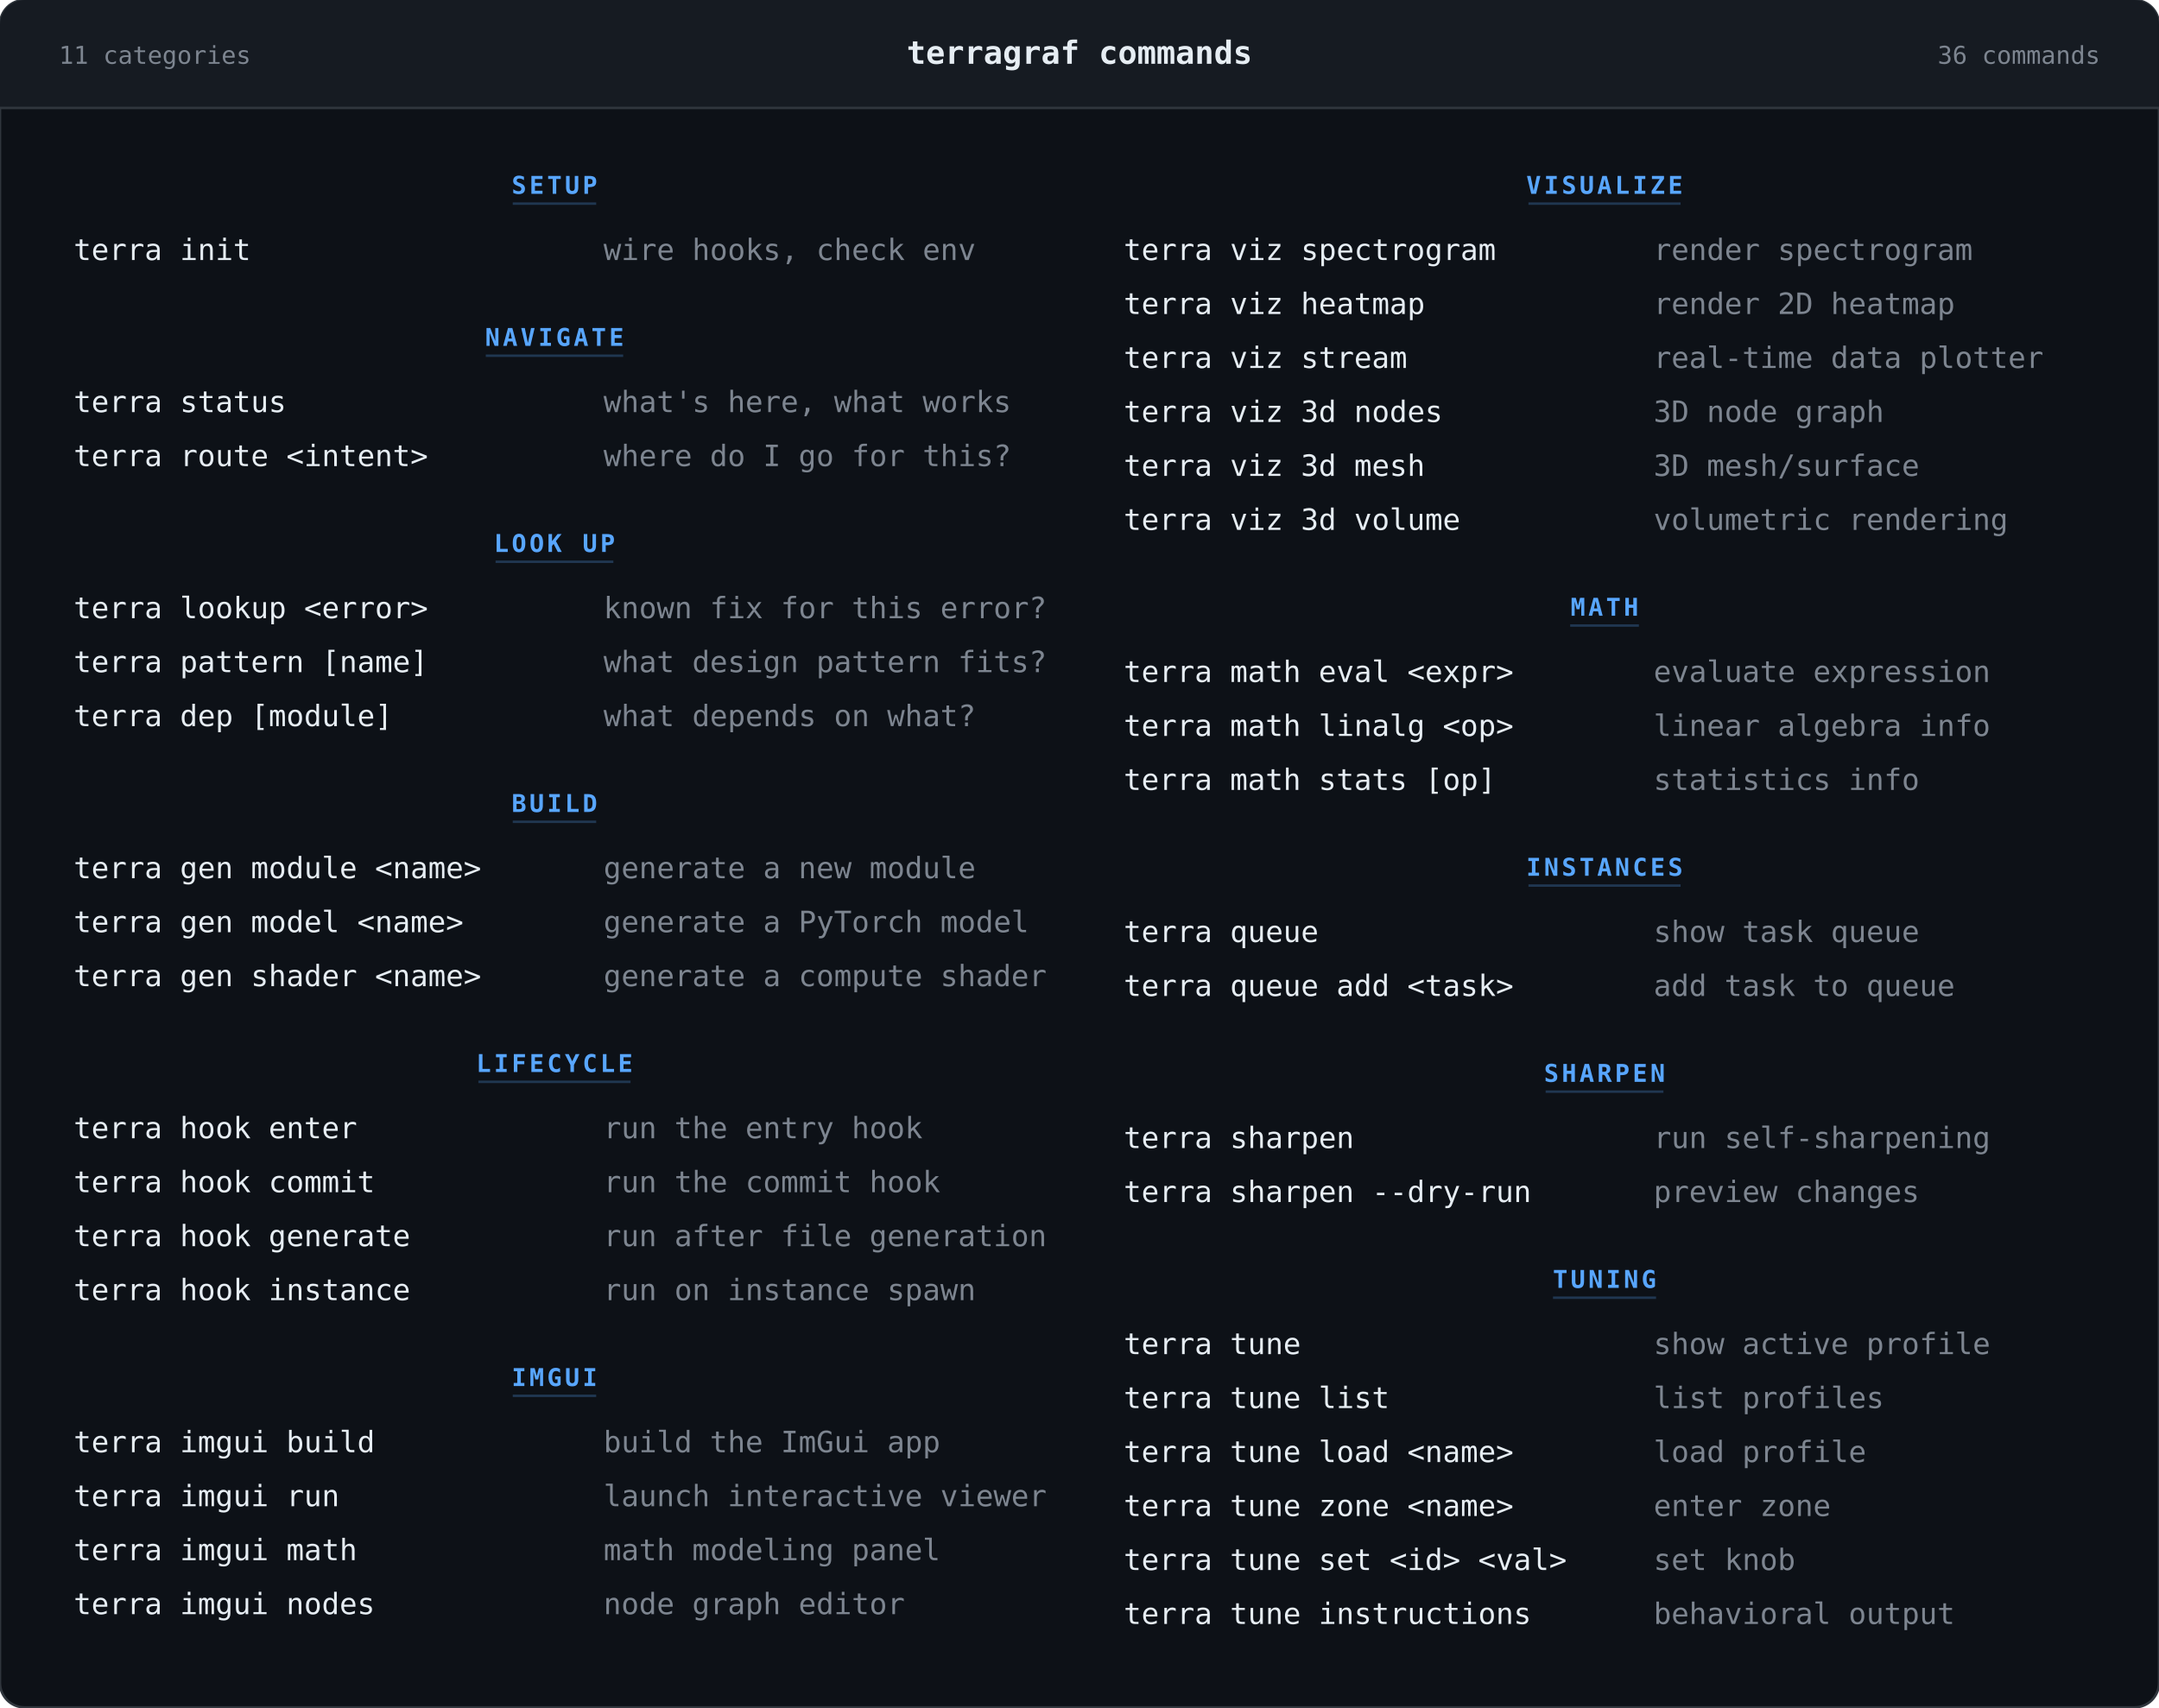
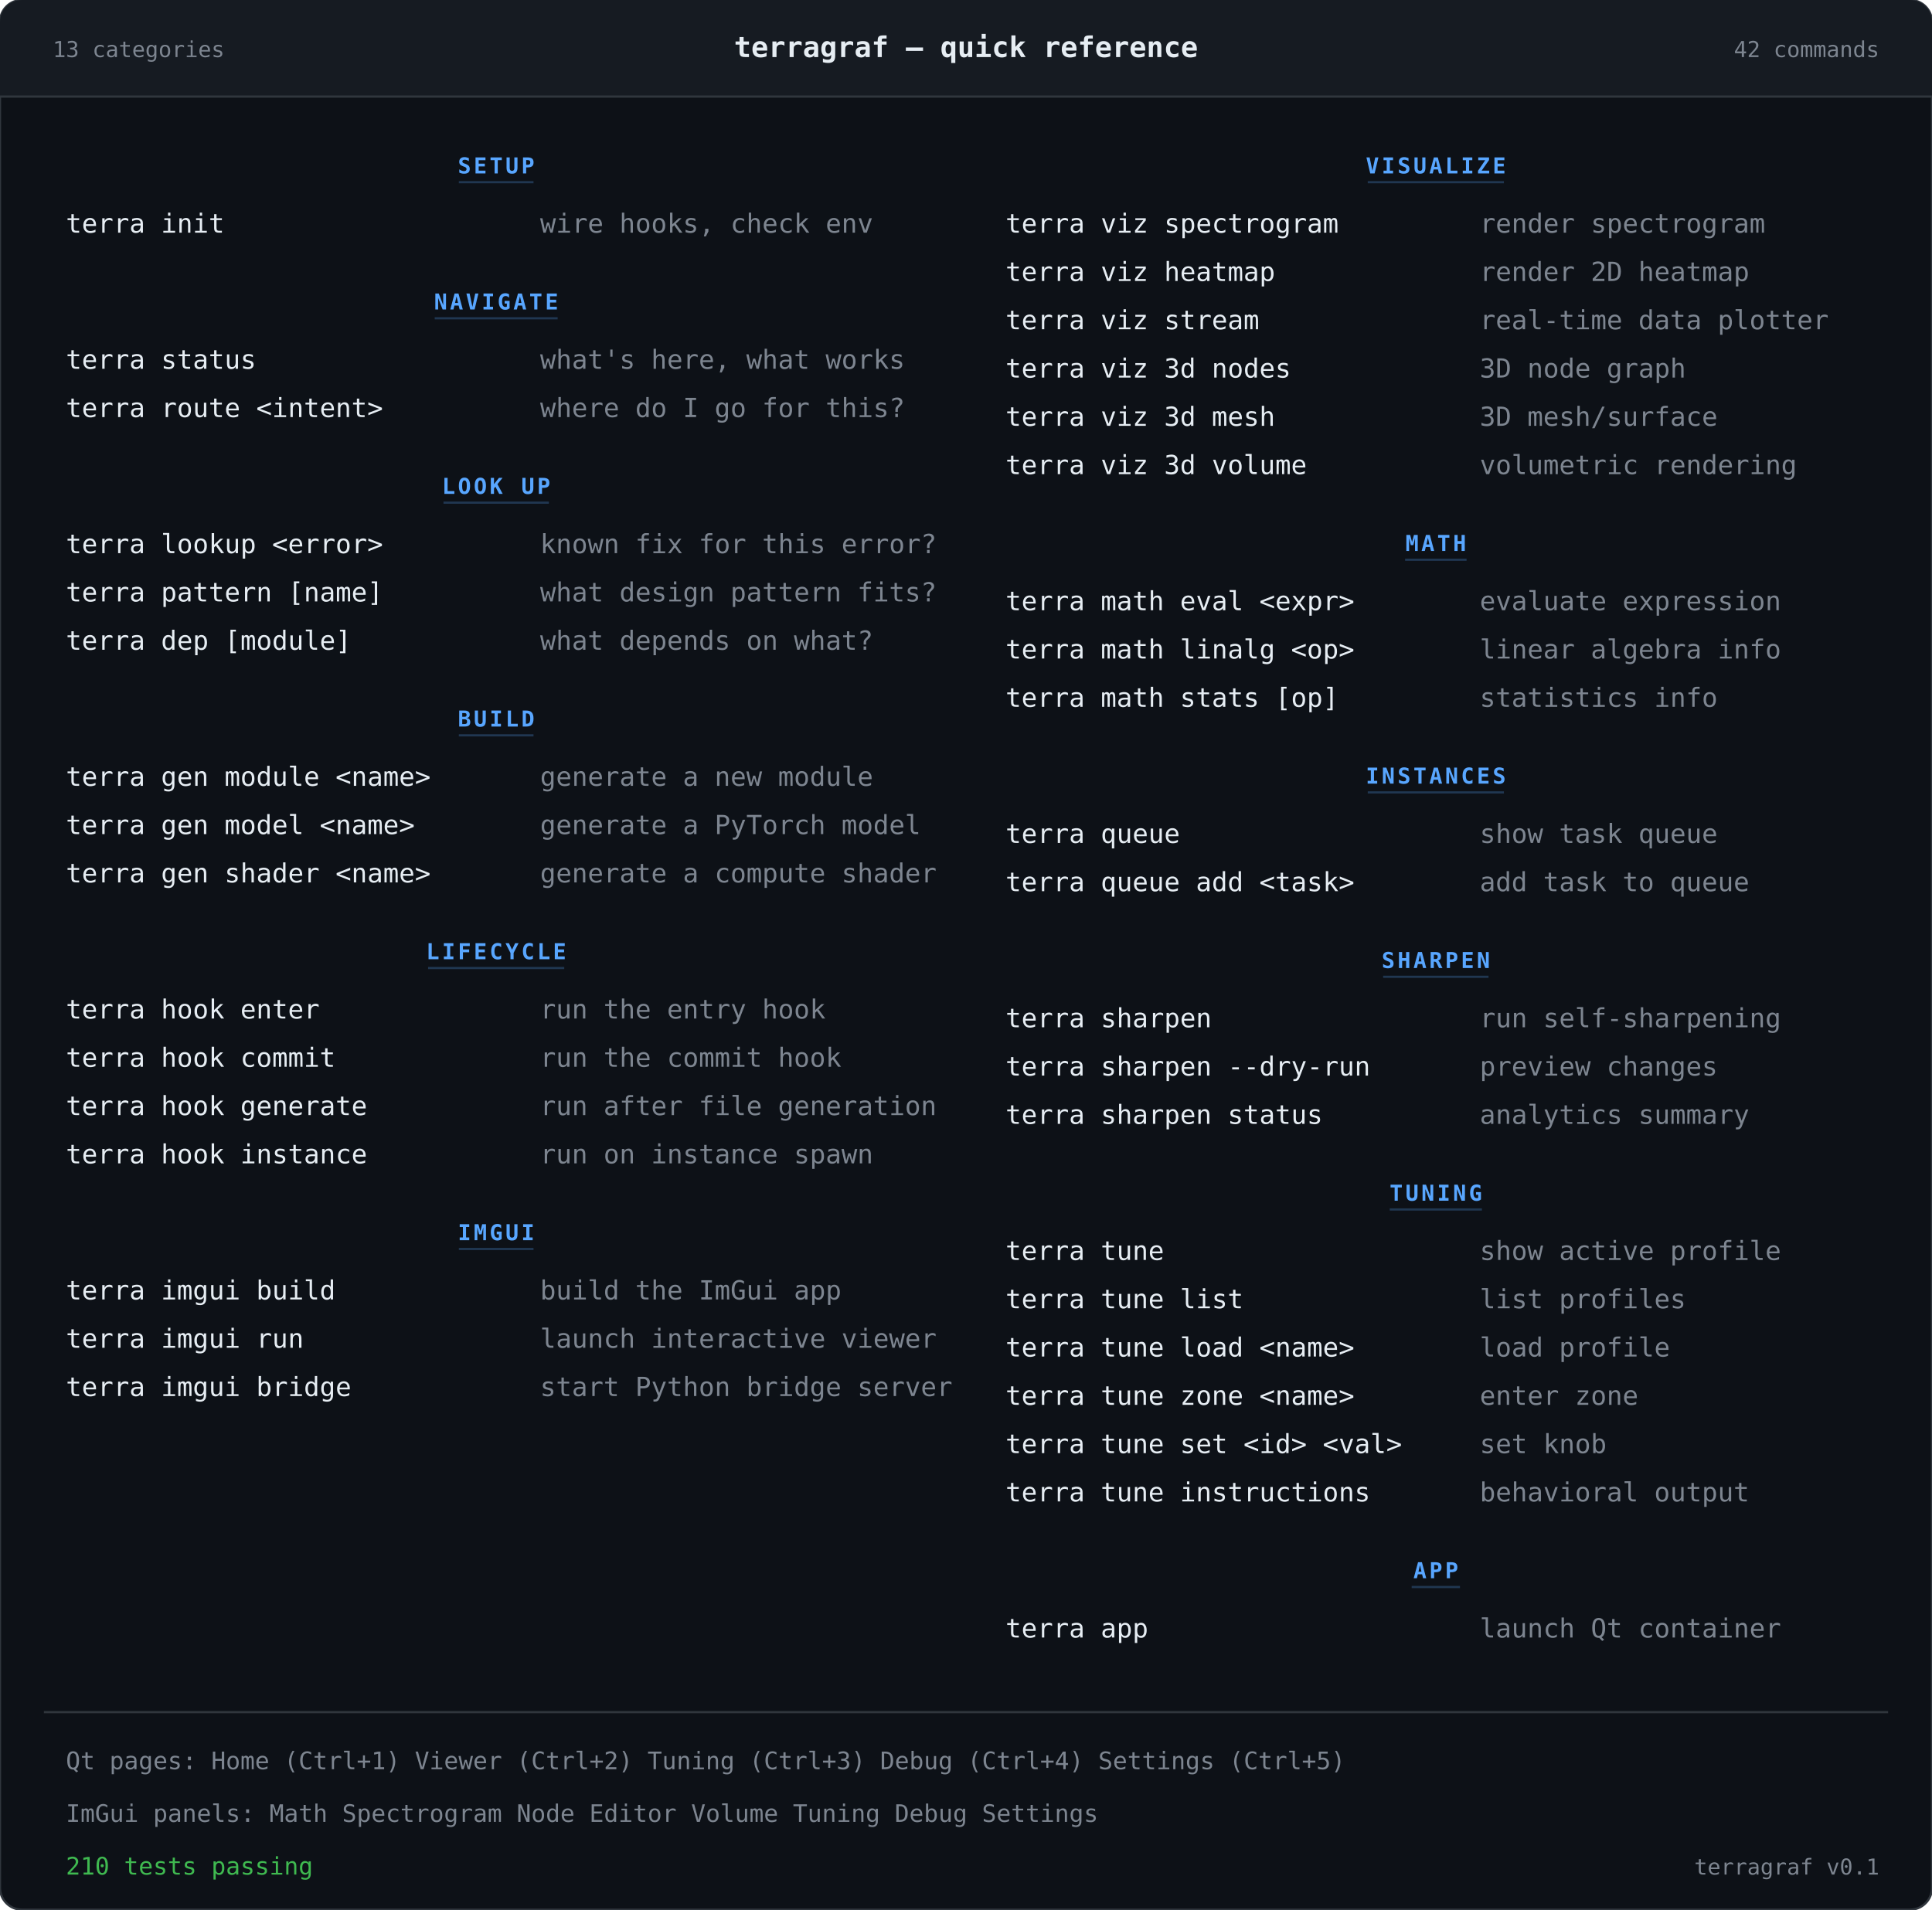
- <svg xmlns="http://www.w3.org/2000/svg" width="880" height="696" viewBox="0 0 880 696">
-   <rect width="880" height="696" rx="10" fill="#0d1117" stroke="#30363d" stroke-width="1" />
+ <svg xmlns="http://www.w3.org/2000/svg" width="880" height="870" viewBox="0 0 880 870">
+   <rect width="880" height="870" rx="10" fill="#0d1117" stroke="#30363d" stroke-width="1" />
  <rect width="880" height="44" rx="10" fill="#161b22" />
  <rect x="0" y="34" width="880" height="10" fill="#161b22" />
  <line x1="0" y1="44" x2="880" y2="44" stroke="#30363d" stroke-width="1" />
-   <text x="24" y="26" font-family="'SF Mono','Cascadia Code','Consolas',monospace" font-size="10" fill="#7d8590">11 categories</text>
-   <text x="440" y="26" text-anchor="middle" font-family="'SF Mono','Cascadia Code','Consolas',monospace" font-size="13" font-weight="bold" fill="#e6edf3">terragraf commands</text>
-   <text x="856" y="26" text-anchor="end" font-family="'SF Mono','Cascadia Code','Consolas',monospace" font-size="10" fill="#7d8590">36 commands</text>
+   <text x="24" y="26" font-family="'SF Mono','Cascadia Code','Consolas',monospace" font-size="10" fill="#7d8590">13 categories</text>
+   <text x="440" y="26" text-anchor="middle" font-family="'SF Mono','Cascadia Code','Consolas',monospace" font-size="13" font-weight="bold" fill="#e6edf3">terragraf — quick reference</text>
+   <text x="856" y="26" text-anchor="end" font-family="'SF Mono','Cascadia Code','Consolas',monospace" font-size="10" fill="#7d8590">42 commands</text>
  <text x="226" y="79" text-anchor="middle" font-family="'SF Mono','Cascadia Code','Consolas',monospace" font-size="10" font-weight="bold" fill="#58a6ff" letter-spacing="1.2">SETUP</text>
  <line x1="209" y1="83" x2="243" y2="83" stroke="#58a6ff" stroke-width="1" opacity="0.25" />
  <text x="30" y="106" font-family="'SF Mono','Cascadia Code','Consolas',monospace" font-size="12" fill="#e6edf3">terra init</text>
  <text x="246" y="106" font-family="'SF Mono','Cascadia Code','Consolas',monospace" font-size="12" fill="#7d8590">wire hooks, check env</text>
  <text x="226" y="141" text-anchor="middle" font-family="'SF Mono','Cascadia Code','Consolas',monospace" font-size="10" font-weight="bold" fill="#58a6ff" letter-spacing="1.2">NAVIGATE</text>
  <line x1="198" y1="145" x2="254" y2="145" stroke="#58a6ff" stroke-width="1" opacity="0.25" />
  <text x="30" y="168" font-family="'SF Mono','Cascadia Code','Consolas',monospace" font-size="12" fill="#e6edf3">terra status</text>
  <text x="246" y="168" font-family="'SF Mono','Cascadia Code','Consolas',monospace" font-size="12" fill="#7d8590">what's here, what works</text>
  <text x="30" y="190" font-family="'SF Mono','Cascadia Code','Consolas',monospace" font-size="12" fill="#e6edf3">terra route &lt;intent&gt;</text>
  <text x="246" y="190" font-family="'SF Mono','Cascadia Code','Consolas',monospace" font-size="12" fill="#7d8590">where do I go for this?</text>
  <text x="226" y="225" text-anchor="middle" font-family="'SF Mono','Cascadia Code','Consolas',monospace" font-size="10" font-weight="bold" fill="#58a6ff" letter-spacing="1.2">LOOK UP</text>
  <line x1="202" y1="229" x2="250" y2="229" stroke="#58a6ff" stroke-width="1" opacity="0.25" />
  <text x="30" y="252" font-family="'SF Mono','Cascadia Code','Consolas',monospace" font-size="12" fill="#e6edf3">terra lookup &lt;error&gt;</text>
  <text x="246" y="252" font-family="'SF Mono','Cascadia Code','Consolas',monospace" font-size="12" fill="#7d8590">known fix for this error?</text>
  <text x="30" y="274" font-family="'SF Mono','Cascadia Code','Consolas',monospace" font-size="12" fill="#e6edf3">terra pattern [name]</text>
  <text x="246" y="274" font-family="'SF Mono','Cascadia Code','Consolas',monospace" font-size="12" fill="#7d8590">what design pattern fits?</text>
  <text x="30" y="296" font-family="'SF Mono','Cascadia Code','Consolas',monospace" font-size="12" fill="#e6edf3">terra dep [module]</text>
  <text x="246" y="296" font-family="'SF Mono','Cascadia Code','Consolas',monospace" font-size="12" fill="#7d8590">what depends on what?</text>
  <text x="226" y="331" text-anchor="middle" font-family="'SF Mono','Cascadia Code','Consolas',monospace" font-size="10" font-weight="bold" fill="#58a6ff" letter-spacing="1.2">BUILD</text>
  <line x1="209" y1="335" x2="243" y2="335" stroke="#58a6ff" stroke-width="1" opacity="0.25" />
  <text x="30" y="358" font-family="'SF Mono','Cascadia Code','Consolas',monospace" font-size="12" fill="#e6edf3">terra gen module &lt;name&gt;</text>
  <text x="246" y="358" font-family="'SF Mono','Cascadia Code','Consolas',monospace" font-size="12" fill="#7d8590">generate a new module</text>
  <text x="30" y="380" font-family="'SF Mono','Cascadia Code','Consolas',monospace" font-size="12" fill="#e6edf3">terra gen model &lt;name&gt;</text>
  <text x="246" y="380" font-family="'SF Mono','Cascadia Code','Consolas',monospace" font-size="12" fill="#7d8590">generate a PyTorch model</text>
  <text x="30" y="402" font-family="'SF Mono','Cascadia Code','Consolas',monospace" font-size="12" fill="#e6edf3">terra gen shader &lt;name&gt;</text>
  <text x="246" y="402" font-family="'SF Mono','Cascadia Code','Consolas',monospace" font-size="12" fill="#7d8590">generate a compute shader</text>
  <text x="226" y="437" text-anchor="middle" font-family="'SF Mono','Cascadia Code','Consolas',monospace" font-size="10" font-weight="bold" fill="#58a6ff" letter-spacing="1.2">LIFECYCLE</text>
  <line x1="195" y1="441" x2="257" y2="441" stroke="#58a6ff" stroke-width="1" opacity="0.25" />
  <text x="30" y="464" font-family="'SF Mono','Cascadia Code','Consolas',monospace" font-size="12" fill="#e6edf3">terra hook enter</text>
  <text x="246" y="464" font-family="'SF Mono','Cascadia Code','Consolas',monospace" font-size="12" fill="#7d8590">run the entry hook</text>
  <text x="30" y="486" font-family="'SF Mono','Cascadia Code','Consolas',monospace" font-size="12" fill="#e6edf3">terra hook commit</text>
  <text x="246" y="486" font-family="'SF Mono','Cascadia Code','Consolas',monospace" font-size="12" fill="#7d8590">run the commit hook</text>
  <text x="30" y="508" font-family="'SF Mono','Cascadia Code','Consolas',monospace" font-size="12" fill="#e6edf3">terra hook generate</text>
  <text x="246" y="508" font-family="'SF Mono','Cascadia Code','Consolas',monospace" font-size="12" fill="#7d8590">run after file generation</text>
  <text x="30" y="530" font-family="'SF Mono','Cascadia Code','Consolas',monospace" font-size="12" fill="#e6edf3">terra hook instance</text>
  <text x="246" y="530" font-family="'SF Mono','Cascadia Code','Consolas',monospace" font-size="12" fill="#7d8590">run on instance spawn</text>
  <text x="226" y="565" text-anchor="middle" font-family="'SF Mono','Cascadia Code','Consolas',monospace" font-size="10" font-weight="bold" fill="#58a6ff" letter-spacing="1.2">IMGUI</text>
  <line x1="209" y1="569" x2="243" y2="569" stroke="#58a6ff" stroke-width="1" opacity="0.25" />
  <text x="30" y="592" font-family="'SF Mono','Cascadia Code','Consolas',monospace" font-size="12" fill="#e6edf3">terra imgui build</text>
  <text x="246" y="592" font-family="'SF Mono','Cascadia Code','Consolas',monospace" font-size="12" fill="#7d8590">build the ImGui app</text>
  <text x="30" y="614" font-family="'SF Mono','Cascadia Code','Consolas',monospace" font-size="12" fill="#e6edf3">terra imgui run</text>
  <text x="246" y="614" font-family="'SF Mono','Cascadia Code','Consolas',monospace" font-size="12" fill="#7d8590">launch interactive viewer</text>
-   <text x="30" y="636" font-family="'SF Mono','Cascadia Code','Consolas',monospace" font-size="12" fill="#e6edf3">terra imgui math</text>
-   <text x="246" y="636" font-family="'SF Mono','Cascadia Code','Consolas',monospace" font-size="12" fill="#7d8590">math modeling panel</text>
-   <text x="30" y="658" font-family="'SF Mono','Cascadia Code','Consolas',monospace" font-size="12" fill="#e6edf3">terra imgui nodes</text>
-   <text x="246" y="658" font-family="'SF Mono','Cascadia Code','Consolas',monospace" font-size="12" fill="#7d8590">node graph editor</text>
+   <text x="30" y="636" font-family="'SF Mono','Cascadia Code','Consolas',monospace" font-size="12" fill="#e6edf3">terra imgui bridge</text>
+   <text x="246" y="636" font-family="'SF Mono','Cascadia Code','Consolas',monospace" font-size="12" fill="#7d8590">start Python bridge server</text>
  <text x="654" y="79" text-anchor="middle" font-family="'SF Mono','Cascadia Code','Consolas',monospace" font-size="10" font-weight="bold" fill="#58a6ff" letter-spacing="1.2">VISUALIZE</text>
  <line x1="623" y1="83" x2="685" y2="83" stroke="#58a6ff" stroke-width="1" opacity="0.25" />
  <text x="458" y="106" font-family="'SF Mono','Cascadia Code','Consolas',monospace" font-size="12" fill="#e6edf3">terra viz spectrogram</text>
  <text x="674" y="106" font-family="'SF Mono','Cascadia Code','Consolas',monospace" font-size="12" fill="#7d8590">render spectrogram</text>
  <text x="458" y="128" font-family="'SF Mono','Cascadia Code','Consolas',monospace" font-size="12" fill="#e6edf3">terra viz heatmap</text>
  <text x="674" y="128" font-family="'SF Mono','Cascadia Code','Consolas',monospace" font-size="12" fill="#7d8590">render 2D heatmap</text>
  <text x="458" y="150" font-family="'SF Mono','Cascadia Code','Consolas',monospace" font-size="12" fill="#e6edf3">terra viz stream</text>
  <text x="674" y="150" font-family="'SF Mono','Cascadia Code','Consolas',monospace" font-size="12" fill="#7d8590">real-time data plotter</text>
  <text x="458" y="172" font-family="'SF Mono','Cascadia Code','Consolas',monospace" font-size="12" fill="#e6edf3">terra viz 3d nodes</text>
  <text x="674" y="172" font-family="'SF Mono','Cascadia Code','Consolas',monospace" font-size="12" fill="#7d8590">3D node graph</text>
  <text x="458" y="194" font-family="'SF Mono','Cascadia Code','Consolas',monospace" font-size="12" fill="#e6edf3">terra viz 3d mesh</text>
  <text x="674" y="194" font-family="'SF Mono','Cascadia Code','Consolas',monospace" font-size="12" fill="#7d8590">3D mesh/surface</text>
  <text x="458" y="216" font-family="'SF Mono','Cascadia Code','Consolas',monospace" font-size="12" fill="#e6edf3">terra viz 3d volume</text>
  <text x="674" y="216" font-family="'SF Mono','Cascadia Code','Consolas',monospace" font-size="12" fill="#7d8590">volumetric rendering</text>
  <text x="654" y="251" text-anchor="middle" font-family="'SF Mono','Cascadia Code','Consolas',monospace" font-size="10" font-weight="bold" fill="#58a6ff" letter-spacing="1.2">MATH</text>
  <line x1="640" y1="255" x2="668" y2="255" stroke="#58a6ff" stroke-width="1" opacity="0.25" />
  <text x="458" y="278" font-family="'SF Mono','Cascadia Code','Consolas',monospace" font-size="12" fill="#e6edf3">terra math eval &lt;expr&gt;</text>
  <text x="674" y="278" font-family="'SF Mono','Cascadia Code','Consolas',monospace" font-size="12" fill="#7d8590">evaluate expression</text>
  <text x="458" y="300" font-family="'SF Mono','Cascadia Code','Consolas',monospace" font-size="12" fill="#e6edf3">terra math linalg &lt;op&gt;</text>
  <text x="674" y="300" font-family="'SF Mono','Cascadia Code','Consolas',monospace" font-size="12" fill="#7d8590">linear algebra info</text>
  <text x="458" y="322" font-family="'SF Mono','Cascadia Code','Consolas',monospace" font-size="12" fill="#e6edf3">terra math stats [op]</text>
  <text x="674" y="322" font-family="'SF Mono','Cascadia Code','Consolas',monospace" font-size="12" fill="#7d8590">statistics info</text>
  <text x="654" y="357" text-anchor="middle" font-family="'SF Mono','Cascadia Code','Consolas',monospace" font-size="10" font-weight="bold" fill="#58a6ff" letter-spacing="1.2">INSTANCES</text>
  <line x1="623" y1="361" x2="685" y2="361" stroke="#58a6ff" stroke-width="1" opacity="0.25" />
  <text x="458" y="384" font-family="'SF Mono','Cascadia Code','Consolas',monospace" font-size="12" fill="#e6edf3">terra queue</text>
  <text x="674" y="384" font-family="'SF Mono','Cascadia Code','Consolas',monospace" font-size="12" fill="#7d8590">show task queue</text>
  <text x="458" y="406" font-family="'SF Mono','Cascadia Code','Consolas',monospace" font-size="12" fill="#e6edf3">terra queue add &lt;task&gt;</text>
  <text x="674" y="406" font-family="'SF Mono','Cascadia Code','Consolas',monospace" font-size="12" fill="#7d8590">add task to queue</text>
  <text x="654" y="441" text-anchor="middle" font-family="'SF Mono','Cascadia Code','Consolas',monospace" font-size="10" font-weight="bold" fill="#58a6ff" letter-spacing="1.2">SHARPEN</text>
  <line x1="630" y1="445" x2="678" y2="445" stroke="#58a6ff" stroke-width="1" opacity="0.25" />
  <text x="458" y="468" font-family="'SF Mono','Cascadia Code','Consolas',monospace" font-size="12" fill="#e6edf3">terra sharpen</text>
  <text x="674" y="468" font-family="'SF Mono','Cascadia Code','Consolas',monospace" font-size="12" fill="#7d8590">run self-sharpening</text>
  <text x="458" y="490" font-family="'SF Mono','Cascadia Code','Consolas',monospace" font-size="12" fill="#e6edf3">terra sharpen --dry-run</text>
  <text x="674" y="490" font-family="'SF Mono','Cascadia Code','Consolas',monospace" font-size="12" fill="#7d8590">preview changes</text>
-   <text x="654" y="525" text-anchor="middle" font-family="'SF Mono','Cascadia Code','Consolas',monospace" font-size="10" font-weight="bold" fill="#58a6ff" letter-spacing="1.2">TUNING</text>
-   <line x1="633" y1="529" x2="675" y2="529" stroke="#58a6ff" stroke-width="1" opacity="0.25" />
-   <text x="458" y="552" font-family="'SF Mono','Cascadia Code','Consolas',monospace" font-size="12" fill="#e6edf3">terra tune</text>
-   <text x="674" y="552" font-family="'SF Mono','Cascadia Code','Consolas',monospace" font-size="12" fill="#7d8590">show active profile</text>
-   <text x="458" y="574" font-family="'SF Mono','Cascadia Code','Consolas',monospace" font-size="12" fill="#e6edf3">terra tune list</text>
-   <text x="674" y="574" font-family="'SF Mono','Cascadia Code','Consolas',monospace" font-size="12" fill="#7d8590">list profiles</text>
-   <text x="458" y="596" font-family="'SF Mono','Cascadia Code','Consolas',monospace" font-size="12" fill="#e6edf3">terra tune load &lt;name&gt;</text>
-   <text x="674" y="596" font-family="'SF Mono','Cascadia Code','Consolas',monospace" font-size="12" fill="#7d8590">load profile</text>
-   <text x="458" y="618" font-family="'SF Mono','Cascadia Code','Consolas',monospace" font-size="12" fill="#e6edf3">terra tune zone &lt;name&gt;</text>
-   <text x="674" y="618" font-family="'SF Mono','Cascadia Code','Consolas',monospace" font-size="12" fill="#7d8590">enter zone</text>
-   <text x="458" y="640" font-family="'SF Mono','Cascadia Code','Consolas',monospace" font-size="12" fill="#e6edf3">terra tune set &lt;id&gt; &lt;val&gt;</text>
-   <text x="674" y="640" font-family="'SF Mono','Cascadia Code','Consolas',monospace" font-size="12" fill="#7d8590">set knob</text>
-   <text x="458" y="662" font-family="'SF Mono','Cascadia Code','Consolas',monospace" font-size="12" fill="#e6edf3">terra tune instructions</text>
-   <text x="674" y="662" font-family="'SF Mono','Cascadia Code','Consolas',monospace" font-size="12" fill="#7d8590">behavioral output</text>
+   <text x="458" y="512" font-family="'SF Mono','Cascadia Code','Consolas',monospace" font-size="12" fill="#e6edf3">terra sharpen status</text>
+   <text x="674" y="512" font-family="'SF Mono','Cascadia Code','Consolas',monospace" font-size="12" fill="#7d8590">analytics summary</text>
+   <text x="654" y="547" text-anchor="middle" font-family="'SF Mono','Cascadia Code','Consolas',monospace" font-size="10" font-weight="bold" fill="#58a6ff" letter-spacing="1.2">TUNING</text>
+   <line x1="633" y1="551" x2="675" y2="551" stroke="#58a6ff" stroke-width="1" opacity="0.25" />
+   <text x="458" y="574" font-family="'SF Mono','Cascadia Code','Consolas',monospace" font-size="12" fill="#e6edf3">terra tune</text>
+   <text x="674" y="574" font-family="'SF Mono','Cascadia Code','Consolas',monospace" font-size="12" fill="#7d8590">show active profile</text>
+   <text x="458" y="596" font-family="'SF Mono','Cascadia Code','Consolas',monospace" font-size="12" fill="#e6edf3">terra tune list</text>
+   <text x="674" y="596" font-family="'SF Mono','Cascadia Code','Consolas',monospace" font-size="12" fill="#7d8590">list profiles</text>
+   <text x="458" y="618" font-family="'SF Mono','Cascadia Code','Consolas',monospace" font-size="12" fill="#e6edf3">terra tune load &lt;name&gt;</text>
+   <text x="674" y="618" font-family="'SF Mono','Cascadia Code','Consolas',monospace" font-size="12" fill="#7d8590">load profile</text>
+   <text x="458" y="640" font-family="'SF Mono','Cascadia Code','Consolas',monospace" font-size="12" fill="#e6edf3">terra tune zone &lt;name&gt;</text>
+   <text x="674" y="640" font-family="'SF Mono','Cascadia Code','Consolas',monospace" font-size="12" fill="#7d8590">enter zone</text>
+   <text x="458" y="662" font-family="'SF Mono','Cascadia Code','Consolas',monospace" font-size="12" fill="#e6edf3">terra tune set &lt;id&gt; &lt;val&gt;</text>
+   <text x="674" y="662" font-family="'SF Mono','Cascadia Code','Consolas',monospace" font-size="12" fill="#7d8590">set knob</text>
+   <text x="458" y="684" font-family="'SF Mono','Cascadia Code','Consolas',monospace" font-size="12" fill="#e6edf3">terra tune instructions</text>
+   <text x="674" y="684" font-family="'SF Mono','Cascadia Code','Consolas',monospace" font-size="12" fill="#7d8590">behavioral output</text>
+   <text x="654" y="719" text-anchor="middle" font-family="'SF Mono','Cascadia Code','Consolas',monospace" font-size="10" font-weight="bold" fill="#58a6ff" letter-spacing="1.2">APP</text>
+   <line x1="643" y1="723" x2="665" y2="723" stroke="#58a6ff" stroke-width="1" opacity="0.25" />
+   <text x="458" y="746" font-family="'SF Mono','Cascadia Code','Consolas',monospace" font-size="12" fill="#e6edf3">terra app</text>
+   <text x="674" y="746" font-family="'SF Mono','Cascadia Code','Consolas',monospace" font-size="12" fill="#7d8590">launch Qt container</text>
+   <line x1="20" y1="780" x2="860" y2="780" stroke="#30363d" stroke-width="1" />
+   <text x="30" y="806" font-family="'SF Mono','Cascadia Code','Consolas',monospace" font-size="11" fill="#7d8590">Qt pages: Home (Ctrl+1)  Viewer (Ctrl+2)  Tuning (Ctrl+3)  Debug (Ctrl+4)  Settings (Ctrl+5)</text>
+   <text x="30" y="830" font-family="'SF Mono','Cascadia Code','Consolas',monospace" font-size="11" fill="#7d8590">ImGui panels: Math  Spectrogram  Node Editor  Volume  Tuning  Debug  Settings</text>
+   <text x="30" y="854" font-family="'SF Mono','Cascadia Code','Consolas',monospace" font-size="11" fill="#3fb950">210 tests passing</text>
+   <text x="856" y="854" text-anchor="end" font-family="'SF Mono','Cascadia Code','Consolas',monospace" font-size="10" fill="#7d8590">terragraf v0.1</text>
</svg>
